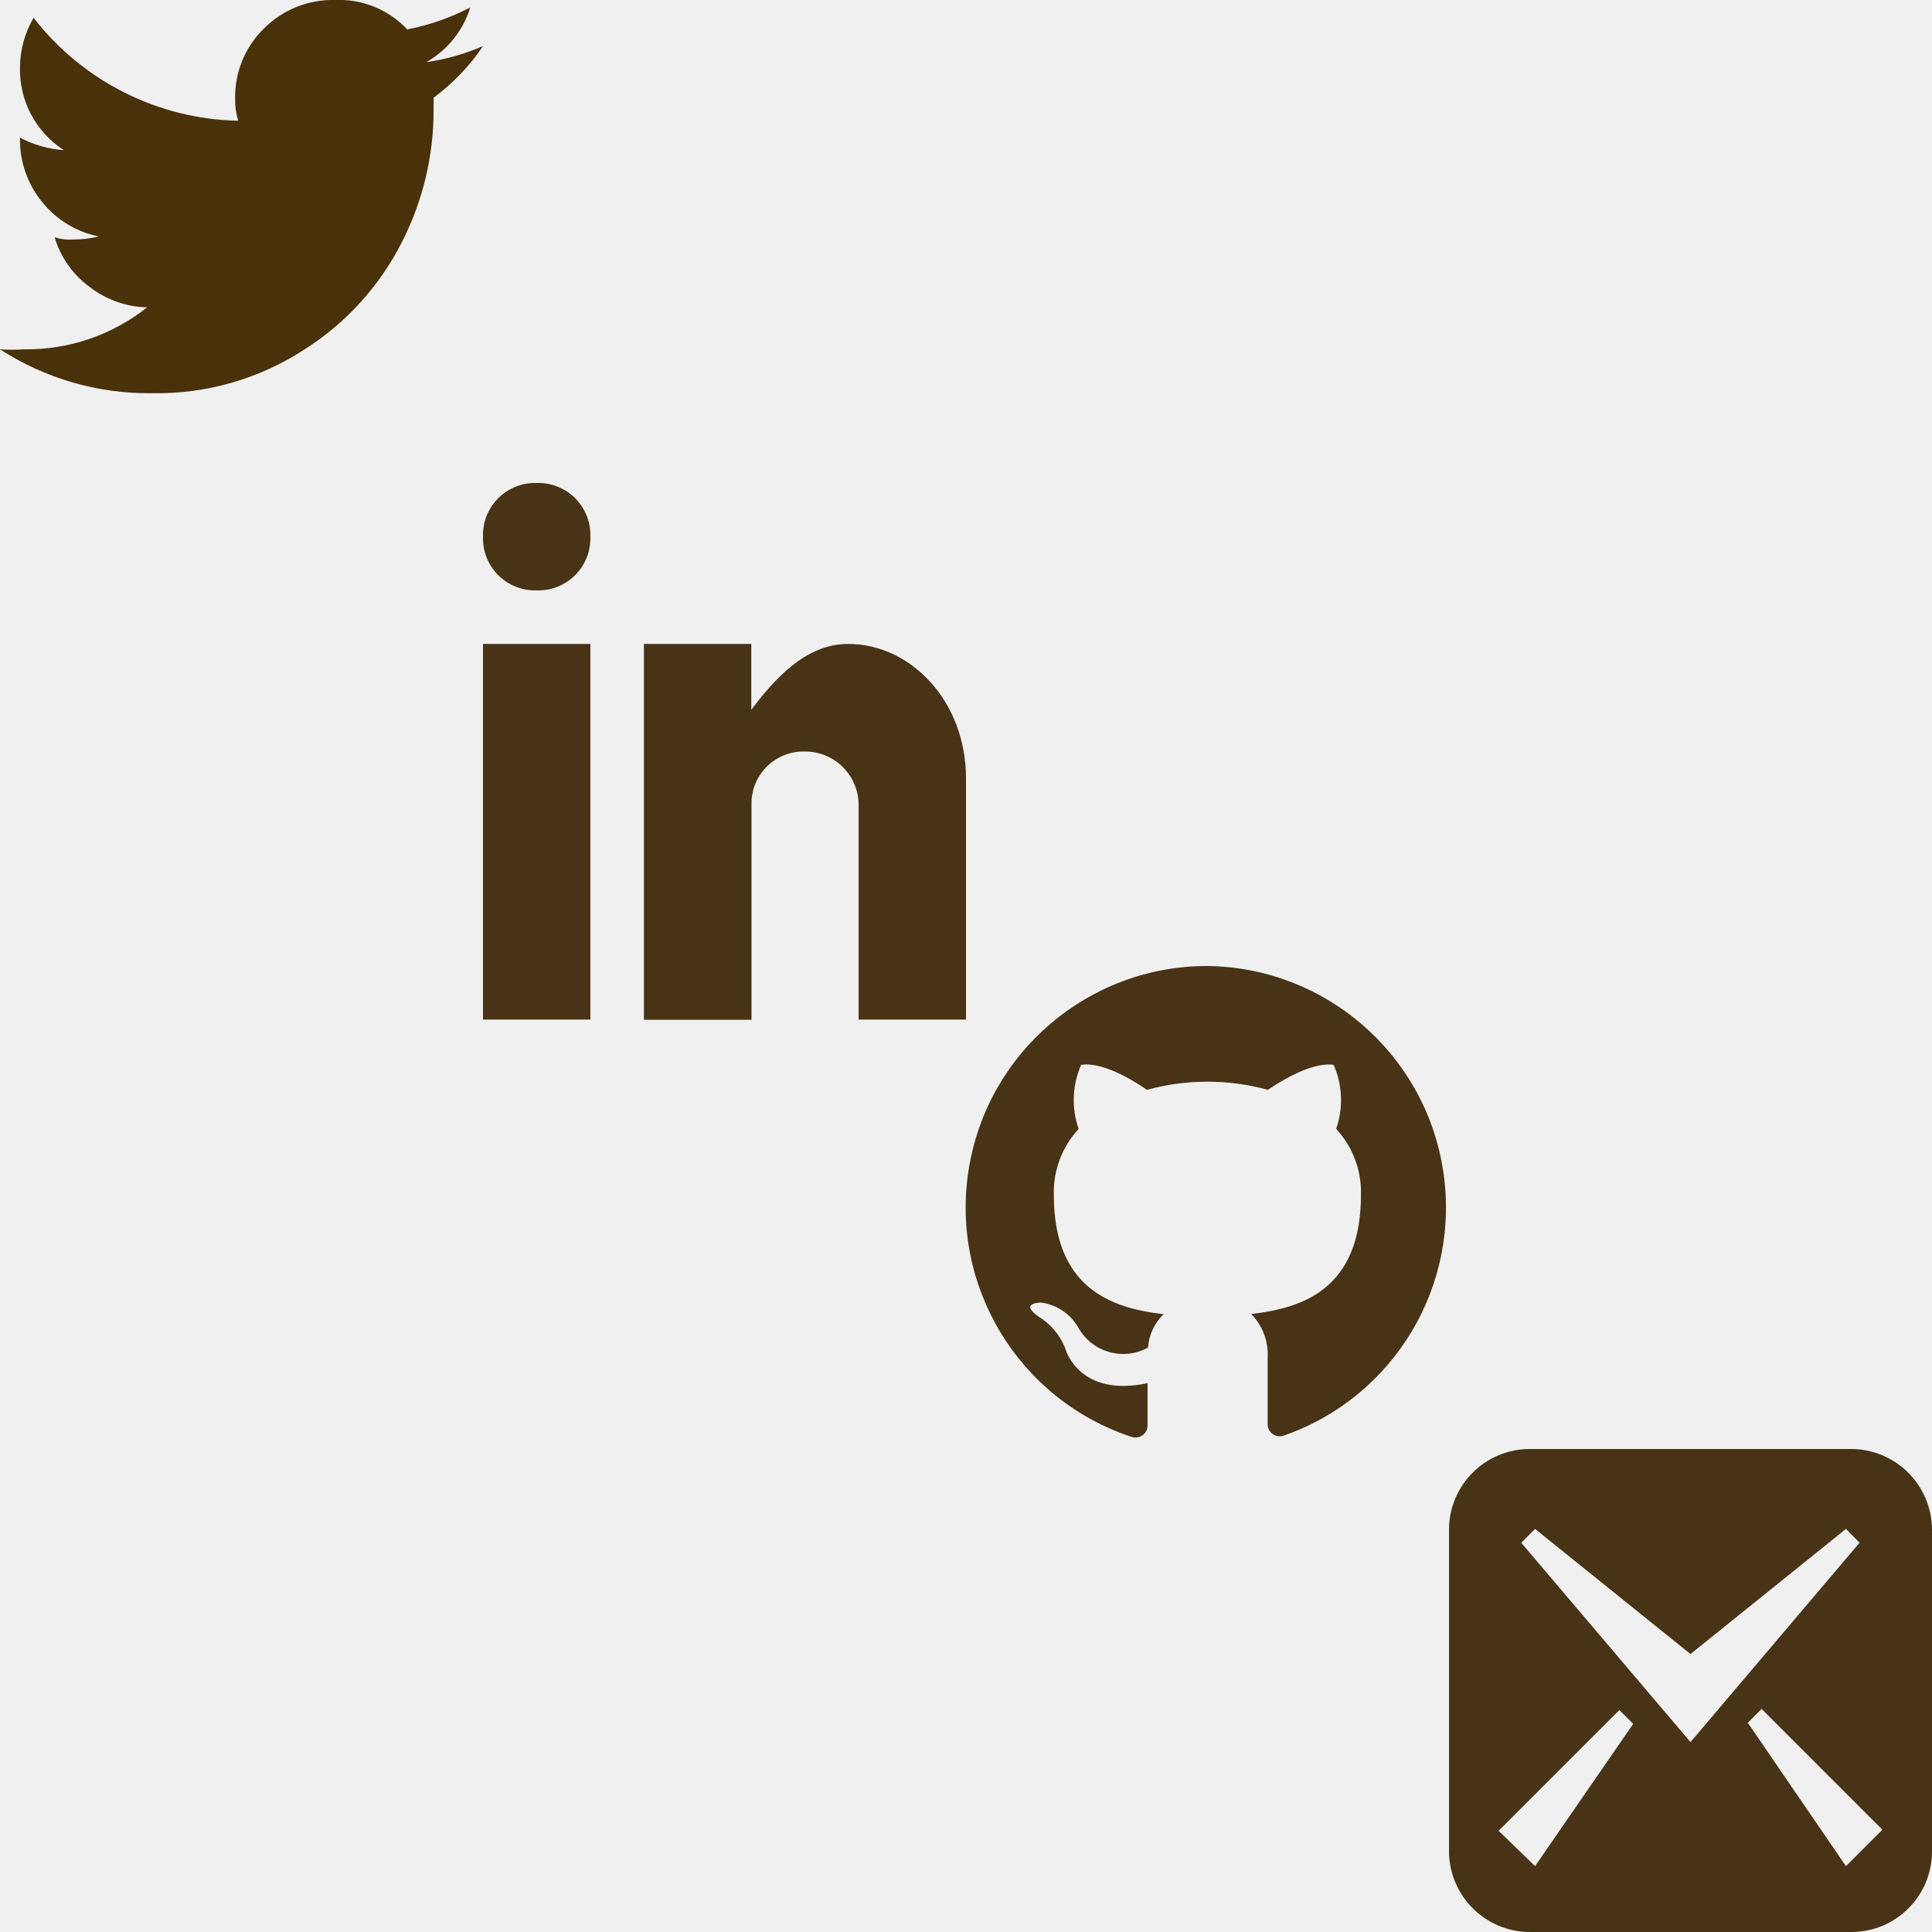
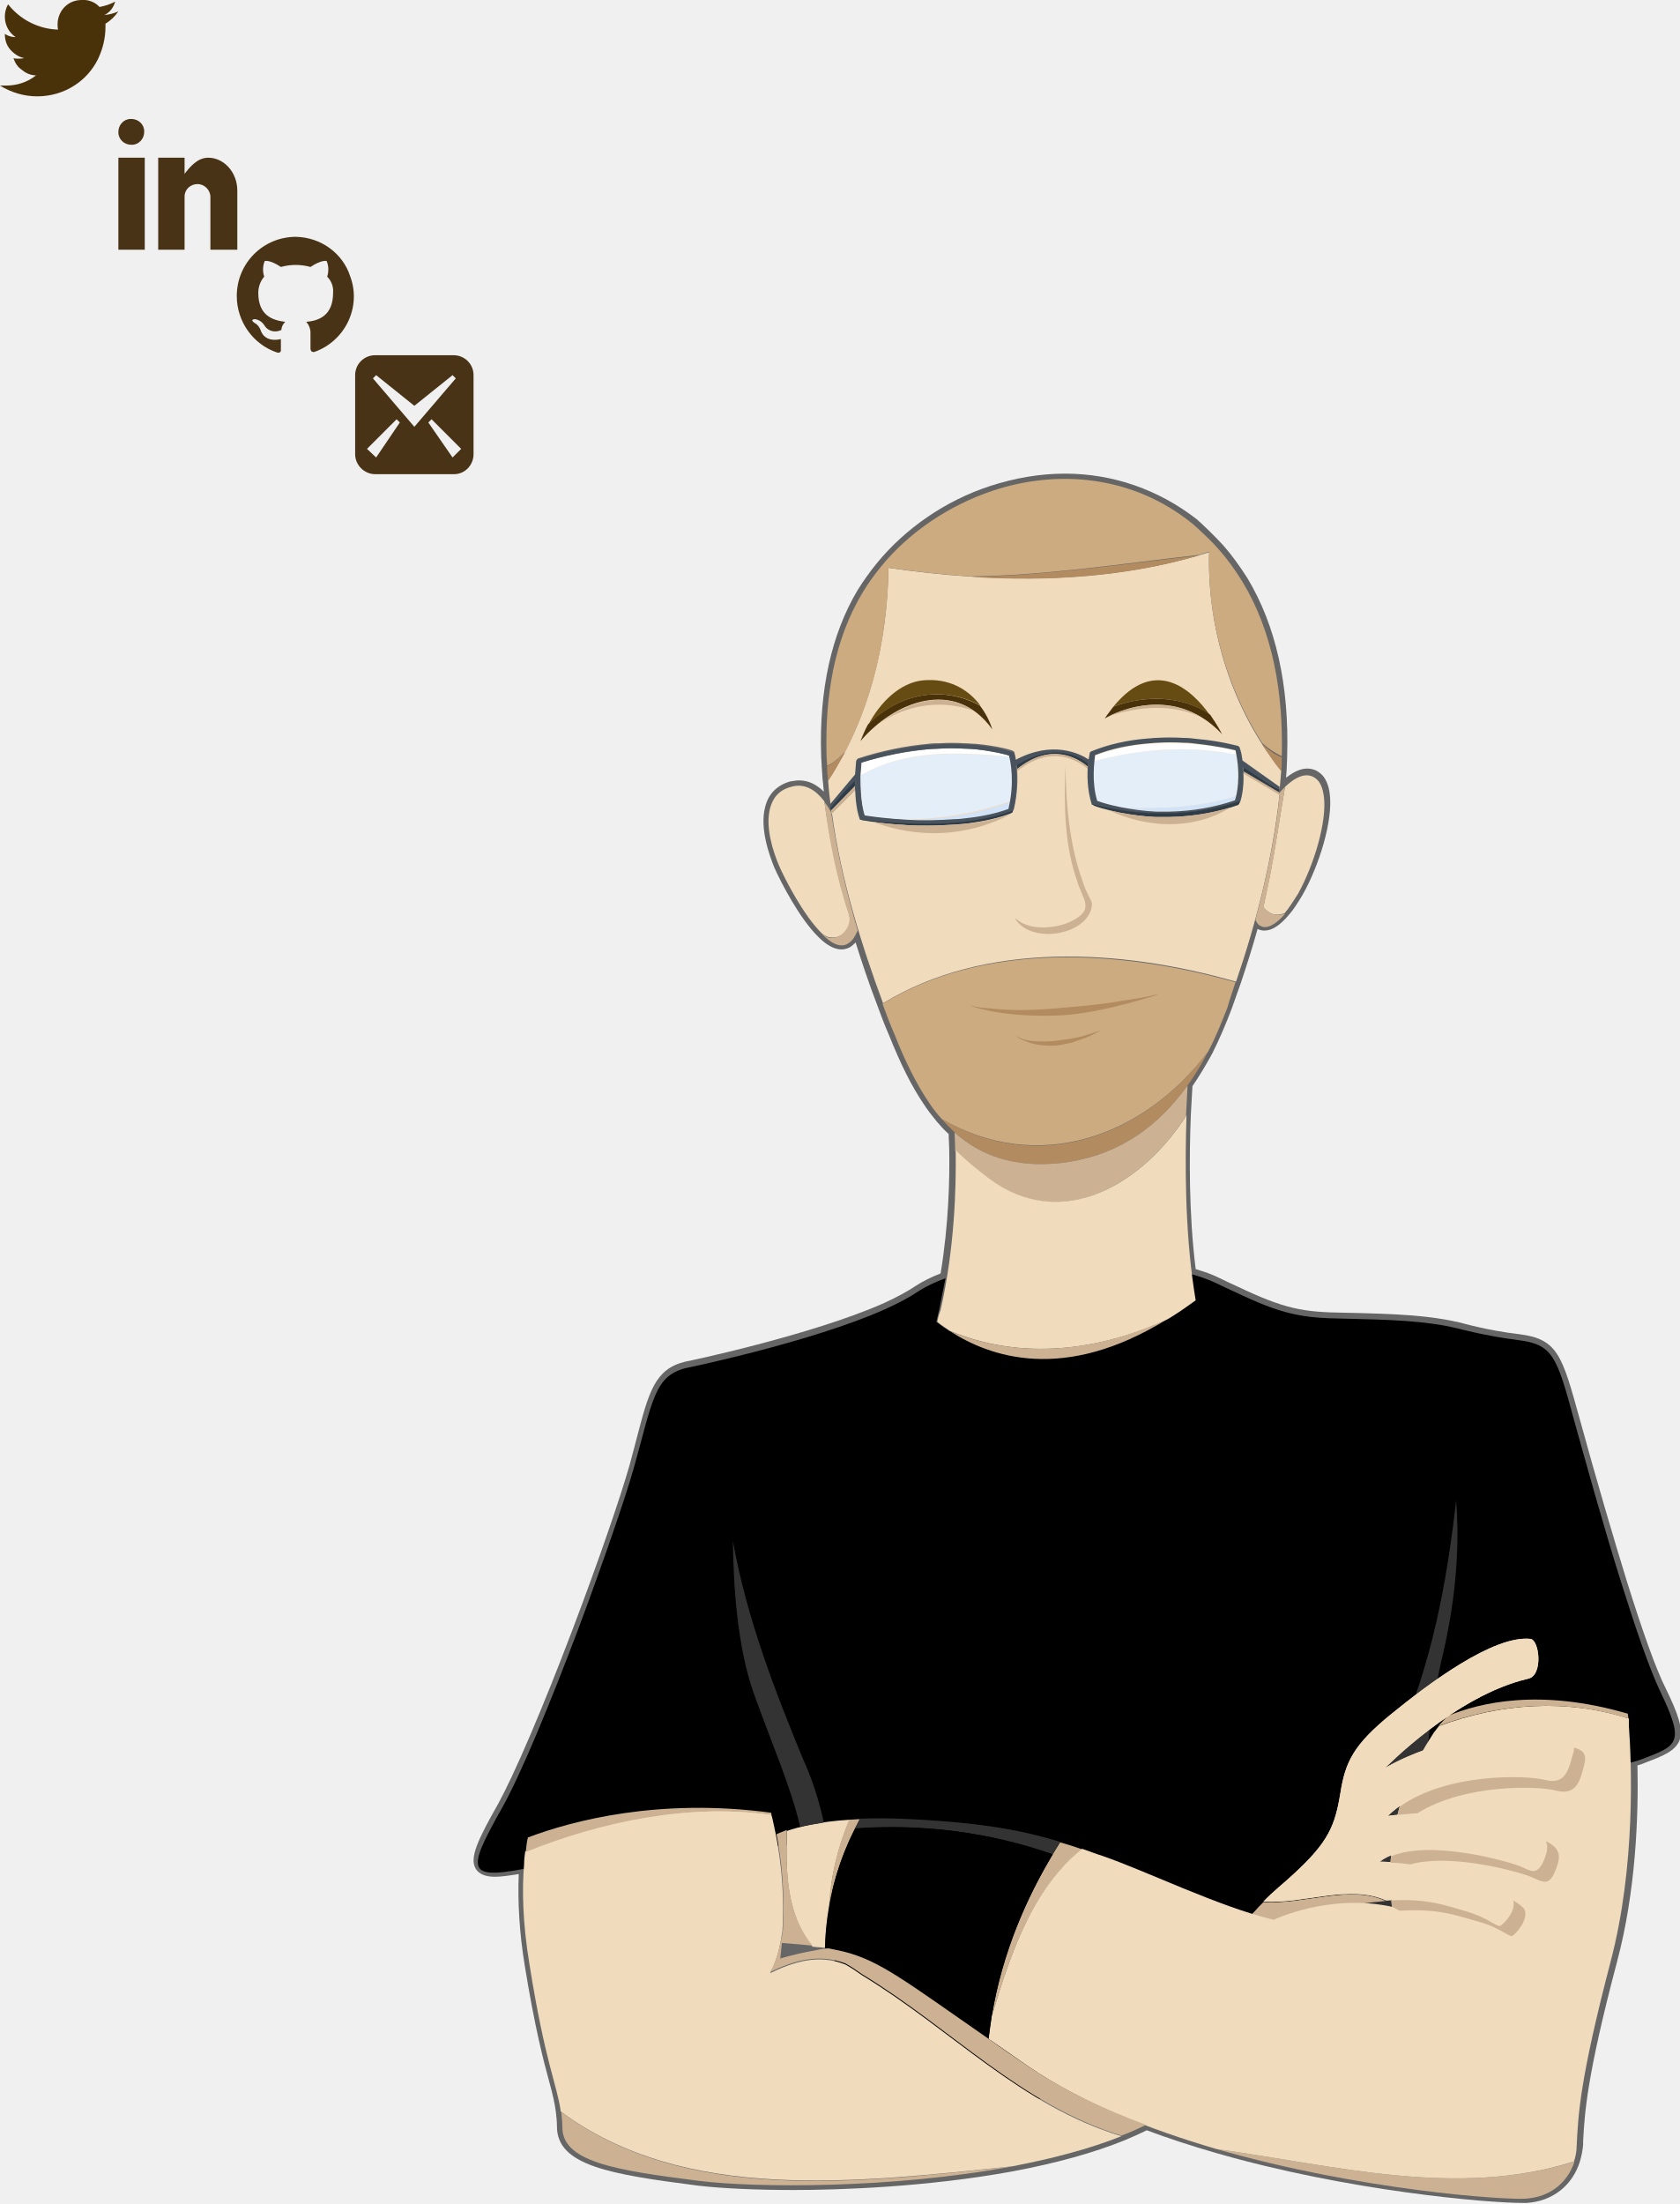
- <svg xmlns="http://www.w3.org/2000/svg" id="Layer_1" data-name="Layer 1" viewBox="0 0 88 88">
-   <defs>
-     <style>
-       .cls-1 {
-         fill: #49310a;
-       }
- 
-       .cls-2 {
-         fill: #483316;
-       }
-     </style>
-   </defs>
-   <path class="cls-1" d="M19.42,2.83a4.33,4.33,0,0,0,2-2.49,10.62,10.62,0,0,1-2.87,1A4.26,4.26,0,0,0,15.26,0,4.42,4.42,0,0,0,12,1.32,4.35,4.35,0,0,0,10.71,4.5a3.16,3.16,0,0,0,.14,1A12.1,12.1,0,0,1,1.53.81,4.52,4.52,0,0,0,.91,3.07a4.36,4.36,0,0,0,2,3.77,5,5,0,0,1-2-.57,4.48,4.48,0,0,0,1,2.92A4.43,4.43,0,0,0,4.5,10.77a4.84,4.84,0,0,1-1.2.14,2.24,2.24,0,0,1-.81-0.1,4.32,4.32,0,0,0,1.58,2.25A4.46,4.46,0,0,0,6.7,14a8.8,8.8,0,0,1-5.6,1.91,7.67,7.67,0,0,1-1.1,0,12.46,12.46,0,0,0,6.94,2,12.31,12.31,0,0,0,6.94-2A12.44,12.44,0,0,0,18.32,11a13.17,13.17,0,0,0,1.43-6V4.45A9.51,9.51,0,0,0,22,2.1,10,10,0,0,1,19.42,2.83Z" transform="translate(0 0)" />
-   <path class="cls-2" d="M26.89,46.44H22V29.33h4.89V46.44ZM24.44,26.89A2.37,2.37,0,0,1,22,24.59q0-.08,0-0.15A2.37,2.37,0,0,1,24.3,22h0.14a2.37,2.37,0,0,1,2.45,2.29q0,0.08,0,.15a2.37,2.37,0,0,1-2.29,2.45H24.44ZM44,46.44H39.11V36.67a2.44,2.44,0,0,0-2.44-2.44h0a2.37,2.37,0,0,0-2.44,2.3s0,0.09,0,.14v9.78h-4.9V29.33h4.89v3c1-1.32,2.44-3,4.4-3C41.54,29.33,44,32,44,35.44v11Z" transform="translate(0 0)" />
-   <path class="cls-2" d="M55,44a11,11,0,0,0-3.48,21.44,0.55,0.55,0,0,0,.75-0.53V63c-3.06.66-3.71-1.47-3.71-1.47A2.91,2.91,0,0,0,47.35,60c-1-.68.08-0.67,0.08-0.67a2.31,2.31,0,0,1,1.68,1.13,2.34,2.34,0,0,0,3.18.92h0A2.35,2.35,0,0,1,53,59.86c-2.44-.28-5-1.22-5-5.44a4.25,4.25,0,0,1,1.13-3,4,4,0,0,1,.11-2.91s0.92-.3,3,1.13a10.43,10.43,0,0,1,5.51,0c2.1-1.42,3-1.13,3-1.13a4,4,0,0,1,.11,2.91,4.24,4.24,0,0,1,1.13,3c0,4.23-2.57,5.16-5,5.43a2.63,2.63,0,0,1,.75,2v3a0.55,0.55,0,0,0,.76.53A11,11,0,0,0,55,44Z" transform="translate(0 0)" />
-   <path class="cls-2" d="M84.33,66H69.67A3.68,3.68,0,0,0,66,69.67V84.33A3.69,3.69,0,0,0,69.71,88H84.38A3.67,3.67,0,0,0,88,84.33V69.67A3.69,3.69,0,0,0,84.29,66h0ZM69.92,85l-1.66-1.61,5.5-5.5,0.63,0.63ZM69.29,70.27l0.63-.63L77,75.34l7.08-5.7,0.62,0.63L77,79.35ZM84.08,85l-4.47-6.53,0.63-.63,5.5,5.5Z" transform="translate(0 0)" />
+ <svg xmlns="http://www.w3.org/2000/svg" version="1.1" id="Layer_1" x="0px" y="0px" viewBox="0 0 312.2 409.5" style="enable-background:new 0 0 312.2 409.5;" xml:space="preserve">
+   <style type="text/css">
+ 	.st0{fill:#49310A;}
+ 	.st1{fill:#483316;}
+ 	.st2{fill:#666666;}
+ 	.st3{fill:#CCB293;}
+ 	.st4{fill:#F0DBBD;}
+ 	.st5{fill:#333333;}
+ 	.st6{fill:#B28B60;}
+ 	.st7{fill:#CCAB81;}
+ 	.st8{fill:#664C12;}
+ 	.st9{fill:#D2E3F7;}
+ 	.st10{fill:#E4EEF9;}
+ 	.st11{fill:#FFFFFF;}
+ 	.st12{fill:#2F3C47;}
+ 	.st13{fill:#49535E;}
+ </style>
+   <path class="st0" d="M19.4,2.8c1-0.5,1.7-1.4,2-2.5c-0.9,0.5-1.9,0.8-2.9,1c-0.8-0.9-2.1-1.4-3.3-1.3C14,0,12.9,0.4,12,1.3  c-0.8,0.8-1.3,2-1.3,3.2c0,0.3,0,0.7,0.1,1C7.2,5.4,3.8,3.7,1.5,0.8C1.1,1.5,0.9,2.3,0.9,3.1c0,1.5,0.7,2.9,2,3.8  c-0.7,0-1.4-0.2-2-0.6c0,1.1,0.3,2.1,1,2.9c0.7,0.8,1.6,1.4,2.6,1.6c-0.4,0.1-0.8,0.1-1.2,0.1c-0.3,0-0.5,0-0.8-0.1  c0.3,0.9,0.8,1.7,1.6,2.2C4.8,13.6,5.7,14,6.7,14c-1.6,1.3-3.6,1.9-5.6,1.9c-0.4,0-0.7,0-1.1,0c2.1,1.3,4.5,2,6.9,2  c2.5,0,4.9-0.7,6.9-2c1.9-1.2,3.4-2.9,4.4-4.9c0.9-1.9,1.4-3.9,1.4-6V4.4C20.6,3.8,21.4,3,22,2.1C21.2,2.5,20.3,2.7,19.4,2.8z" />
+   <path class="st1" d="M26.9,46.4H22V29.3h4.9V46.4z M24.4,26.9c-1.3,0-2.4-1-2.4-2.3c0,0,0,0,0,0c0-0.1,0-0.1,0-0.1  c0-1.3,1-2.4,2.3-2.4c0,0,0,0,0,0h0.1c1.3,0,2.4,1,2.4,2.3c0,0,0,0,0,0c0,0.1,0,0.1,0,0.1c0,1.3-1,2.4-2.3,2.4c0,0,0,0,0,0  C24.6,26.9,24.4,26.9,24.4,26.9z M44,46.4h-4.9v-9.8c0-1.3-1.1-2.4-2.4-2.4l0,0c-1.3,0-2.4,1-2.4,2.3c0,0,0,0,0,0c0,0,0,0.1,0,0.1  v9.8h-4.9V29.3h4.9v3c1-1.3,2.4-3,4.4-3c2.9,0,5.4,2.7,5.4,6.1V46.4z" />
+   <path class="st1" d="M55,44c-6.1,0-11,4.9-11,11c0,4.7,3,9,7.5,10.5c0.3,0.1,0.6,0,0.7-0.3c0-0.1,0-0.1,0-0.2V63  c-3.1,0.7-3.7-1.5-3.7-1.5c-0.2-0.6-0.6-1.2-1.2-1.5c-1-0.7,0.1-0.7,0.1-0.7c0.7,0.1,1.3,0.5,1.7,1.1c0.6,1.1,2,1.5,3.2,0.9  c0,0,0,0,0,0l0,0c0-0.6,0.3-1.1,0.7-1.5c-2.4-0.3-5-1.2-5-5.4c0-1.1,0.4-2.2,1.1-3c-0.3-0.9-0.3-2,0.1-2.9c0,0,0.9-0.3,3,1.1  c1.8-0.5,3.7-0.5,5.5,0c2.1-1.4,3-1.1,3-1.1c0.4,0.9,0.4,2,0.1,2.9c0.8,0.8,1.2,1.9,1.1,3c0,4.2-2.6,5.2-5,5.4  c0.5,0.5,0.8,1.3,0.8,2v3c0,0.3,0.2,0.6,0.5,0.6c0.1,0,0.2,0,0.2,0c5.7-2,8.8-8.3,6.7-14C63.7,47,59.6,44.1,55,44z" />
+   <path class="st1" d="M84.3,66H69.7c-2,0-3.7,1.6-3.7,3.7v14.7c0,2,1.7,3.7,3.7,3.7c0,0,0,0,0,0h14.7c2,0,3.6-1.7,3.6-3.7V69.7  C88,67.6,86.3,66,84.3,66C84.3,66,84.3,66,84.3,66L84.3,66L84.3,66z M69.9,85l-1.7-1.6l5.5-5.5l0.6,0.6L69.9,85z M69.3,70.3l0.6-0.6  l7.1,5.7l7.1-5.7l0.6,0.6L77,79.3L69.3,70.3z M84.1,85l-4.5-6.5l0.6-0.6l5.5,5.5L84.1,85z" />
+   <g>
+     <path class="st2" d="M197.9,88c-4.6,0-9.3,0.8-13.9,2.3c-8.3,2.7-15.8,7.9-21.1,14.4c-1.3,1.6-2.5,3.3-3.5,4.9   c-4.9,8.2-7.2,18.6-6.8,30.8c0,0.7,0.1,1.3,0.1,2c0.1,1,0.1,1.9,0.2,2.7c0.1,0.6,0.1,1.3,0.2,2c-1.4-1.4-2.9-2.1-4.6-2.1   c-0.5,0-1.1,0.1-1.7,0.2c-2.4,0.7-4,2.3-4.6,4.7c-1.1,4.1,0.9,9.3,1.7,11.3c1.2,2.7,4.7,9.5,8.2,12.9c1.6,1.6,3,2.3,4.3,2.3   c0.6,0,1.2-0.2,1.7-0.5c0.3-0.2,0.6-0.5,0.9-0.8c1.2,3.8,2.5,7.7,4,11.6c0.7,1.9,1.4,3.8,2.2,5.6c2.2,5.5,4.2,9.5,6.5,12.9   c0.7,1.1,1.6,2.2,2.4,3.2c0.7,0.8,1.4,1.6,2.2,2.3c0,1,0.1,2,0.1,2.9c0.1,5.5-0.1,13.9-1.6,23c-1.8,0.7-3.4,1.5-4.6,2.3   c-1.5,1-3.5,2.1-5.9,3.2c-13.5,6-36.8,10.9-37,10.9c-5.6,1.4-6.7,5.5-9,14.3c-0.4,1.5-0.8,3.1-1.3,4.9c-1.7,6-5.8,17.9-10.5,30.3   c-5.8,15.3-10.9,27.1-13.9,32.6c-3.8,6.7-5.4,10.1-4.2,12.1c0.8,1.3,2.4,1.5,3.6,1.5c1.1,0,2.5-0.2,4.4-0.5   c-0.2,5.1,0.1,10.8,1.1,16.9c1.9,11.7,3.5,17.8,4.6,21.8c0.6,2.2,1,3.9,1.2,5.5c0.1,0.9,0.2,1.7,0.2,2.7c0,7.3,10,8.9,26.3,11   c4.3,0.5,10.7,0.8,17.6,0.8c8.3,0,24.7-0.5,41-3.5c7.9-1.5,14.8-3.4,20.5-5.7c1.4-0.6,2.8-1.2,4.2-1.9c4,1.5,8.3,2.9,12.8,4.2   c24.6,7.1,50.4,9.3,57,9.3c0.4,0,0.6,0,0.8,0c4.8-0.3,8.5-3.2,9.9-7.7c0.3-1,0.5-2,0.6-3.1l0-0.7c0.3-5.4,0.7-12.1,6.3-33.3   c3.5-13.1,4-27,3.8-36.5c0.5-0.1,0.9-0.3,1.2-0.4l0.5-0.2c3.2-1.2,5.3-2.1,6.1-4c0.8-2.1-0.3-5.1-2.6-9.8   c-1.8-3.6-4.2-10.3-7.2-19.9c-2.5-8.1-5.5-18.3-8.8-30.3c-3.2-11.5-4-14.6-11.1-15.5c-6.1-0.7-11.1-2.2-11.2-2.2l0,0l0,0   c-5.6-1.3-11.6-1.6-21.4-1.8c-7.7-0.1-11.1-0.7-19.9-4.9c-1.1-0.5-2.2-1-3.4-1.6c-1.2-0.6-2.6-1.1-4.3-1.6   c-1.3-10.4-1.2-21.3-0.9-28.7c0.1-1.8,0.2-3.5,0.3-5.3c1.3-1.9,2.5-3.9,3.7-6.1c1.3-2.6,2.5-5.4,3.6-8.3c0.6-1.6,1.1-3.2,1.7-4.8   c1.1-3.3,2.2-6.7,3.1-10c0.4,0.2,0.8,0.3,1.3,0.3c1.4,0,2.9-1,4.5-2.9c0.9-1,1.7-2.3,2.6-3.8c3-5.3,5.7-13.8,5-18.8   c-0.2-1.6-0.8-2.9-1.6-3.6c-0.8-0.7-1.6-1-2.6-1c-1.2,0-2.5,0.6-3.9,1.7c0-0.5,0.1-1,0.1-1.4c0-0.8,0.1-1.7,0.1-2.6   c0.4-13.2-2.1-24.3-7.4-33.1c-1.4-2.2-2.9-4.3-4.5-6.1c-1.3-1.4-2.7-2.8-4.1-4.1l-0.1-0.1c-0.3-0.2-0.5-0.5-0.8-0.7   C215.3,91,206.9,88,197.9,88L197.9,88z" />
+     <path d="M308.5,314.2c-2-4.2-4.6-11.8-7.2-20.1c-3.5-11.1-6.9-23.5-8.8-30.3c-3.2-11.9-4-14-10.3-14.8s-11.4-2.2-11.4-2.2   c-5.8-1.4-12.3-1.6-21.1-1.8c-7.9-0.1-11.5-0.8-20.3-5c-1.1-0.5-2.2-1-3.4-1.6c-1.3-0.6-2.9-1.2-4.7-1.7c0.1,1,0.3,2,0.4,3   c0.1,0.6,0.2,1.2,0.3,1.9c-1.8,1.3-3.5,2.5-5.2,3.5c-12.8,5.9-27,7.7-40.4,2.2c-0.9-0.6-1.7-1.2-2.4-1.7c0.2-0.7,0.3-1.4,0.5-2.1   c0.4-2,0.8-4,1.2-6c-1.9,0.7-3.6,1.5-5,2.4c-1.6,1.1-3.7,2.2-6.1,3.3c-13.8,6.2-37.2,11-37.2,11c-5.8,1.5-6.1,6-9.6,18.5   c-1.7,6-5.9,18.1-10.5,30.4c-5,13.2-10.5,26.6-14,32.8c-6.8,12.1-6.8,13.6,6.2,10.9c0,0,45.5-4.9,53.8-3.8c0.1,0,0.3,0,0.4,0   c1.3,8.2,1.4,16.6,1.4,24.7c-1.8,0.3-3.5,0.6-5.2,0.5c-0.3,11.5-0.9,22.9-0.9,22.9l115.9-2.9c0,0-0.6-7.9-0.7-23.1   c-7.7,0.1-16.9-4.4-16-8.1c3-10,3-19,6-29c0.6-1.1,2.4-3.2,4.5-3.9l3.4,1.2c11.5,5,36.1,4.2,42.9,1.6S313.2,324,308.5,314.2z" />
+     <path class="st3" d="M216.9,245.1c-12.8,5.9-27,7.7-40.4,2.2C183.9,252.1,197.7,257,216.9,245.1z" />
+     <g>
+       <path class="st4" d="M168.5,152.4c3.1,0.2,6.1,0.1,9-0.1c0.8-0.1,1.5-0.1,2.3-0.2c2.8-0.4,5.4-0.9,7.7-1.7    c1.2-4.9,0.4-8.9,0.2-9.9c-0.7-0.2-3-0.8-6.4-1.2c-0.6-0.1-1.3-0.1-2-0.1c-1.5-0.1-3.1-0.1-4.6,0c-0.6,0-1.3,0.1-2,0.1    c-4.1,0.4-8.3,1.2-12.5,2.5c-0.1,1.3-0.6,6.3,0.6,9.8c0.7,0.1,2.5,0.4,5.1,0.6C166.6,152.2,167.5,152.3,168.5,152.4z" />
+       <path class="st4" d="M237.8,146.7c0.1-1.2,0.2-2.3,0.3-3.5c-9.1-11.3-13.8-26.2-13.4-40.6c-19,6-39.7,5.8-59.6,2.9    c-0.2,14.1-3.6,27.8-11.2,39.5c0.1,1.8,0.3,3.5,0.6,5.3l4.5-4.7c0-2.3,0.2-4.2,0.2-4.3c0-0.2,0.2-0.4,0.3-0.4    c4.3-1.4,8.7-2.3,13-2.7c0.7-0.1,1.4-0.1,2-0.1c1.6-0.1,3.2-0.1,4.7,0c0.7,0,1.4,0.1,2.1,0.1c4.3,0.4,6.8,1.2,6.9,1.3    c0.2,0.1,0.3,0.2,0.3,0.3c0.1,0.2,1.3,4.7-0.1,10.6c-9.3,3.3-19.3,2.6-28.5,1.7c-0.6-1.6-0.8-3.6-0.9-5.4l-4.4,4.4    c1.7,12.4,5.6,24.8,9.5,35.3c18.8-11.5,44-10.2,65.6-4c3.6-10.5,6.8-22.7,8.1-34.9l-6.8-4l0-1.1L237.8,146.7z" />
+     </g>
+     <path class="st4" d="M157.8,169.9c-2.2-6.8-3.6-13.9-4.6-21c-1.5-2-3.6-3.5-6.2-2.7c-2.3,0.6-3.4,2.1-3.9,4   c-0.9,3.4,0.5,7.9,1.7,10.7c1,2.3,4.5,9.2,8,12.6c0.3,0.2,0.5,0.3,0.8,0.5C156.3,174.9,158.5,172.5,157.8,169.9z" />
+     <path class="st4" d="M246,147.8c-0.2-1.3-0.6-2.4-1.3-3c-1.9-1.7-4.2-0.2-5.9,1.4c-0.9,5.2-1.7,10.7-2.7,16c0-0.1,0.1-0.1,0.1-0.2   c0,0.1-0.1,0.1-0.1,0.2c-0.4,1.9-0.8,3.9-1.2,5.8c-0.2,0.6,0,0.8,0.3,1c1.1,1.1,2.2,1.1,3.5,0.7c0.8-0.9,1.6-2.2,2.5-3.6   C244.1,160.9,246.7,152.6,246,147.8z" />
+     <path class="st5" d="M270.6,278.8c-1.8,15.8-4.6,30.5-11,45c-2.4,0.3-4.7,2.8-5.4,4.1c-3,10-3,19-6,29c-0.9,3.7,8.3,8.2,16,8.1   c0-0.9,0-1.8,0-2.7c-0.1-17-0.4-36.6,4-55.2C271.3,293.8,271,283.6,270.6,278.8z" />
+     <path class="st6" d="M175,207.9c5,5.8,11.8,9.3,22,8.2c10-1.1,17.3-6.1,22.7-13.1c1.8-2.3,3.4-4.9,4.8-7.6   C212.4,211.5,192.7,218.3,175,207.9z" />
+     <path class="st3" d="M219.7,203c-5.4,7-12.7,12-22.7,13.1c-8.6,0.9-14.8-1.4-19.6-5.7c0,1,0.1,2.1,0.1,3.4c2,2.1,4.2,3.8,6.1,5.2   c13.7,10.3,29,0.7,36.8-11.7c0.1-2.1,0.2-4,0.3-5.6C220.4,202.1,220,202.6,219.7,203z" />
+     <path class="st4" d="M160.2,137c0.5-0.3,0.9-0.7,1.2-1.1C161,136.2,160.6,136.6,160.2,137z" />
+     <path class="st7" d="M229.6,182.5c-21.6-6.1-46.8-7.5-65.6,4c0.7,1.9,1.4,3.8,2.2,5.6c1.8,4.6,3.9,9,6.4,12.7   c0.7,1.1,1.5,2.1,2.4,3.1c17.8,10.3,37.4,3.5,49.5-12.5c1.4-2.6,2.5-5.4,3.6-8.2C228.5,185.7,229.1,184.1,229.6,182.5z" />
+     <path class="st6" d="M222.8,103.2c-14.1,1.6-28.2,3.7-42.3,4C194.8,108.1,209.2,107.2,222.8,103.2z" />
+     <path class="st6" d="M236.5,141.2c0.5,0.7,1,1.4,1.6,2.1c0.1-0.9,0.1-1.7,0.1-2.6c-1.3-0.5-2.5-1.4-3.7-2.5   C235.1,139.2,235.8,140.2,236.5,141.2z" />
+     <path class="st6" d="M153.7,142.4c0,0.9,0.1,1.8,0.2,2.7c1.2-1.8,2.2-3.6,3.2-5.4C156.1,140.7,155,141.7,153.7,142.4z" />
+     <path class="st7" d="M230.9,108.1c-1.3-2.1-2.7-4.1-4.4-6c-1.2-1.4-2.6-2.7-4-4c-0.3-0.3-0.6-0.5-0.9-0.8   c-11-8.9-24.9-10.2-37.2-6.1c-8,2.7-15.4,7.6-20.7,14.1c-1.2,1.5-2.4,3.1-3.4,4.8c-5.3,8.8-7,19.3-6.7,30.2c0,0.7,0.1,1.3,0.1,2   c1.4-0.7,2.5-1.7,3.4-2.7c4-7.7,6.4-16.1,7.4-24.9c0.4-3,0.6-6.1,0.6-9.2c5.1,0.7,10.3,1.3,15.4,1.6c14.1-0.2,28.2-2.4,42.3-4   c0.6-0.2,1.3-0.4,1.9-0.6c-0.4,12.3,3.1,25,9.8,35.5c1.2,1.1,2.4,1.9,3.7,2.5C238.5,128.9,236.6,117.5,230.9,108.1z" />
+     <path class="st8" d="M224.8,132.8c-3.3-4.6-10.1-11-17.9-1.5C212.8,129.1,219.8,129.2,224.8,132.8z" />
+     <path class="st0" d="M206.9,131.3c-0.5,0.7-1.1,1.4-1.6,2.2c0,0,12.1-7.4,21.8,2.9c0,0-0.8-1.6-2.2-3.6   C219.8,129.2,212.8,129.1,206.9,131.3z" />
+     <path class="st3" d="M206.2,133c5.8-1.8,11.6-2.2,16.9,0.2C216.1,129,208.8,131.7,206.2,133z" />
+     <path class="st0" d="M161.3,134.6c-0.6,1.1-1,2.1-1.4,3.1c6.2-7.3,17.5-11.9,24.5-2.2c-0.5-1.6-1.3-3.1-2.3-4.4   C175.4,127.4,167.3,128.6,161.3,134.6z" />
+     <path class="st3" d="M163.7,134.2c5.1-3.3,11.4-4.3,17.3-2.1C175.6,128.3,168.9,130.2,163.7,134.2z" />
+     <path class="st8" d="M171.6,126.4c-4.4,0.4-8.1,4.2-10.2,8.2c5.9-6,14.1-7.2,20.8-3.5C179.8,127.9,176.2,126,171.6,126.4z" />
+     <path class="st3" d="M104.3,392.4c0.1,0.9,0.2,1.8,0.2,2.8c0,6.4,9.5,8,25.4,10c10.4,1.3,35.9,1.5,58.3-2.7   C159.3,405.6,127.3,409.5,104.3,392.4z" />
+     <path class="st4" d="M160.2,367c-1-0.7-2-1.4-3.1-2c-5-2-9.6-0.5-14,1.6c1.4-2.5,1.9-5.2,2.3-7.8c0.5-8.3-0.6-15.4-1.7-20.2   c-0.1-0.5-0.2-1-0.4-1.5c-15.1-2.2-31.6,1.2-45.7,6.9c-0.1,0.7-0.2,1.5-0.2,2.3c-0.4,4.7-0.3,10.9,1,18.7   c2.9,18.3,5.2,22.6,5.8,27.3c23,17.1,55,13.2,83.9,10.2c7.3-1.4,14.3-3.2,20.3-5.6C189.6,391.2,177.1,377.3,160.2,367z" />
+     <path class="st3" d="M98.1,341.4c-0.2,0.8-0.3,1.7-0.4,2.7c14.1-5.7,30.6-9.1,45.7-6.9c0-0.1-0.1-0.3-0.1-0.4   C122.4,334,106.3,338.3,98.1,341.4z" />
+     <path class="st4" d="M174.2,245.6c0.7,0.6,1.5,1.1,2.4,1.7c13.3,5.5,27.6,3.7,40.4-2.2c1.7-1,3.4-2.2,5.2-3.5   c-0.1-0.6-0.2-1.2-0.3-1.9c-1.7-11.2-1.7-23.5-1.4-32.5c-7.8,12.4-23,22.1-36.8,11.7c-2-1.5-4.1-3.2-6.1-5.2   c0.1,7.1-0.2,18.2-2.8,29.7C174.5,244.2,174.3,244.9,174.2,245.6z" />
+     <path class="st6" d="M197.9,187.2c-2.7,0.3-7.1,0.6-10.9,0.4c-1.9-0.1-3.6-0.3-4.8-0.4c-1.2-0.2-2-0.4-2-0.4s0.7,0.3,1.9,0.6   c1.2,0.3,2.9,0.7,4.8,0.9c3.8,0.5,8.3,0.5,11.1,0.3c2.8-0.2,7.2-1,10.9-2c0.9-0.2,1.8-0.5,2.6-0.7c0.8-0.2,1.5-0.5,2.1-0.6   c1.2-0.4,1.9-0.6,1.9-0.6s-0.8,0.1-2,0.4c-0.6,0.1-1.3,0.3-2.1,0.4c-0.8,0.1-1.7,0.3-2.6,0.4C205,186.6,200.6,187,197.9,187.2z" />
+     <path class="st6" d="M196.8,193.3c-1.3,0.2-3.3,0.3-5.1,0.1c-0.9-0.1-1.6-0.3-2.2-0.6c-0.5-0.2-0.9-0.4-0.9-0.4s0.3,0.2,0.8,0.5   c0.5,0.3,1.3,0.6,2.1,0.9c1.8,0.5,4,0.6,5.3,0.4c0.7-0.1,1.5-0.3,2.4-0.5c0.9-0.3,1.8-0.6,2.6-0.9c0.8-0.3,1.6-0.7,2.1-1   c0.5-0.3,0.8-0.4,0.8-0.4s-0.3,0.1-0.9,0.3c-0.6,0.2-1.3,0.4-2.2,0.7c-0.8,0.3-1.8,0.4-2.7,0.6   C198.2,193.1,197.4,193.2,196.8,193.3z" />
+     <path class="st3" d="M226.1,399.3c26.7,7.7,53.8,9.5,57.5,9.2c4.4-0.3,7.7-2.9,9-6.9C270.7,408.5,248,402.3,226.1,399.3z" />
+     <path class="st4" d="M150.8,339c-2,0.4-3.5,0.8-4.6,1.2c-0.1,7.1-0.3,15.2,4.8,21.5c0.4,0,0.8,0.1,1.2,0.1c0.4,0,0.7,0.1,1.1,0.1   c0.1-2.5,0.3-4.9,0.8-7.3c0.2-5.7,1.6-11.3,3.8-16.5C154.9,338.3,152.6,338.6,150.8,339z" />
+     <path class="st5" d="M150.8,339c0.7-0.1,1.5-0.2,2.3-0.4c-0.9-4-2.1-7.9-3.8-11.6c-5.2-12.6-10.6-26.5-13.1-40.7   c0.1,7.8,0.7,19.4,3.9,28.4c3.6,10,6.8,17.1,8.6,24.7C149.3,339.3,150,339.1,150.8,339z" />
+     <path class="st3" d="M157.8,338.1c-2.2,5.2-3.5,10.8-3.8,16.5c1-5.9,2.9-11.4,5.8-16.6C159.1,338,158.4,338.1,157.8,338.1z" />
+     <path class="st4" d="M302.7,319.3c-11.6-3.7-23.7-2.9-35.3,1.4c-0.3,0.4-0.7,0.9-1,1.3c-0.2,0.3-0.3,0.5-0.5,0.8   c-10.2,15.7-7.1,31.5-7.1,31.5l8.4,28.2l25.8,16.2c0.3-5.7,0.5-12,6.3-34.2c4.7-17.8,3.9-37.1,3.4-43.9   C302.7,320.1,302.7,319.7,302.7,319.3z" />
+     <path class="st3" d="M269.1,318.8c-0.6,0.6-1.2,1.2-1.8,1.9c11.6-4.3,23.7-5.1,35.3-1.4c0-0.4-0.1-0.7-0.1-0.9   C286.1,313.6,274.9,316.4,269.1,318.8z" />
+     <path class="st3" d="M234.8,353.4c-0.3,0.3-0.6,0.6-0.9,0.9c-0.5,0.6-1.1,1.2-1.6,1.7c-3.7,4.3-6.4,8.2-6.4,8.2h26.3l0.8-10.5   c1.3-0.2,2.4-0.3,3.5-0.4c0.3,0,0.7-0.1,1-0.1C250.7,350.1,242.5,353.9,234.8,353.4z" />
+     <path class="st4" d="M285.1,322.1c-16.6-0.7-27.7,6.4-27.7,6.4s13.1-13.5,26.6-16.6c2.8-0.6,2.1-7.2,0.4-7.4   c-6.9-0.7-18.9,8.3-25.9,14s-8.5,8.9-9.4,14.6c-1,6.1-2.2,9.1-8.6,15c-1.8,1.7-3.9,3.3-5.7,5.2c7.7,0.5,15.9-3.3,22.8-0.2   c7.5-0.6,11,0.9,14.8,1.9c4.5,1.2,6,3.2,6.6,2.6c2.2-2,2.8-4.3,1.8-5.2c-7.1-6.5-24.4-6.5-24.4-6.5c6.7-5.2,24-0.1,26,0.8   s3.1,1.6,4.2-0.9c1.2-2.5,1-3.8-0.3-4.9c-8.8-6.4-28.4-3.5-28.4-3.5c8.2-8.1,25.1-7.7,29-6.7c3.9,1,4.5-2.1,5.2-4.8   S291.4,322.5,285.1,322.1z" />
+     <path class="st4" d="M285.1,322.1c-16.6-0.7-27.7,6.4-27.7,6.4s13.1-13.5,26.6-16.6c2.8-0.6,2.1-7.2,0.4-7.4   c-6.9-0.7-18.9,8.3-25.9,14s-8.5,8.9-9.4,14.6c-1,6.1-2.2,9.1-8.6,15c-1.8,1.7-3.9,3.3-5.7,5.2c7.7,0.5,15.9-3.3,22.8-0.2   c7.5-0.6,11,0.9,14.8,1.9c4.5,1.2,6,3.2,6.6,2.6c2.2-2,2.8-4.3,1.8-5.2c-7.1-6.5-24.4-6.5-24.4-6.5c6.7-5.2,24-0.1,26,0.8   s3.1,1.6,4.2-0.9c1.2-2.5,1-3.8-0.3-4.9c-8.8-6.4-28.4-3.5-28.4-3.5c8.2-8.1,25.1-7.7,29-6.7c3.9,1,4.5-2.1,5.2-4.8   S291.4,322.5,285.1,322.1z" />
+     <g>
+       <path class="st3" d="M281.2,353.1c0.4,1.1-0.3,3-2.2,4.6c-0.6,0.7-2.1-1.3-6.6-2.6c-3.6-1-7-2.4-13.9-2c0.1,0.8,0.2,1.2,0.2,1.2    l0.3,0.8c8.1-0.7,11.6,0.8,15.6,1.9c4.5,1.2,6,3.2,6.6,2.6c2.2-2,2.8-4.3,1.8-5.2C282.5,353.9,281.9,353.5,281.2,353.1z" />
+       <path class="st3" d="M292.5,324.7c0,0.4,0,0.8-0.2,1.2c-0.8,2.8-1.3,5.8-5.2,4.8c-3.6-0.9-18.3-1.3-27,5c-0.1,0.5-0.3,1-0.4,1.5    c0.9-0.1,2.2-0.2,3.7-0.3c8.8-5.5,22.4-5.1,25.8-4.2c3.9,1,4.5-2.1,5.2-4.8C294.9,326.1,294.4,325.2,292.5,324.7z" />
+       <path class="st3" d="M288.6,342.9c-0.4-0.3-0.8-0.6-1.3-0.8c0.4,0.9,0.3,2-0.5,3.8c-1.2,2.5-2.2,1.8-4.2,0.9    c-1.8-0.8-16.5-5.1-24.1-1.9c0,0.4-0.1,0.8-0.1,1.2c1,0,2.2,0.1,3.7,0.3c7.9-2.2,20.9,1.6,22.6,2.4c2,0.9,3.1,1.6,4.2-0.9    S290,344,288.6,342.9z" />
+     </g>
+     <path class="st3" d="M201.1,343.6c-1.4-0.5-2.7-0.9-4.1-1.3c-6.3,10-10.8,20.8-12.7,32.4C187.7,363.3,191.7,351.1,201.1,343.6z" />
+     <path class="st4" d="M281.9,367.3l-23.1-13c-11.8-2.6-22.1,2.4-22.1,2.4c-10.4-2.5-23.7-9.1-31.9-11.9c-1.3-0.4-2.5-0.9-3.7-1.3   c-9.4,7.5-13.4,19.8-16.8,31.1c-0.2,1.4-0.4,2.8-0.6,4.2c2.3,1.6,4.8,3.3,7.5,5.2c9.8,6.7,22.3,11.6,34.9,15.3   c21.9,3,44.6,9.2,66.4,2.3c0.3-0.9,0.5-1.9,0.5-2.9L281.9,367.3z" />
+     <path class="st5" d="M195.6,344.5c0.5-0.8,0.9-1.5,1.4-2.3c-6.6-2-13.9-3.5-27.6-4.2c-3.7-0.2-6.8-0.2-9.6-0.1   c-0.3,0.6-0.6,1.2-0.9,1.8C171.2,338.8,183.9,340.4,195.6,344.5z" />
+     <path d="M158.9,339.8c-3.5,6.9-5.4,14.2-5.6,22.2c1.3,0.2,2.4,0.4,3.5,0.7c6.6,1.7,11.2,5.3,26.9,16.2c1.3-12.1,5.4-23.4,11.6-33.8   c0.1-0.2,0.2-0.3,0.3-0.5C183.9,340.4,171.2,338.8,158.9,339.8z" />
+     <path class="st3" d="M191.2,384c-2.8-1.9-5.3-3.6-7.5-5.2c-15.7-10.9-20.2-14.5-26.9-16.2c-0.9-0.2-1.8-0.4-2.8-0.6   c-1.2,0.1-2.3,0.3-3.2,0.5c-3.7,0.7-5.8,1.4-5.8,1.4c0.1-1,0.2-1.9,0.3-2.9l0,0c2.2,0.2,4,0.3,5.7,0.5c-5.1-6.2-4.9-14.4-4.8-21.5   c-1.3,0.5-1.9,0.8-1.9,0.8l0,0c0.9,4.6,1.6,10.7,1.2,17.8c-0.1,0.7-0.2,1.3-0.4,2v0c-0.4,2-0.9,4-2,5.8c4.4-2.1,9-3.5,14-1.6   c1.1,0.6,2.1,1.3,3.1,2c16.9,10.3,29.4,24.2,48.2,30c1.6-0.6,3.1-1.3,4.6-2C205.1,391.9,197.6,388.3,191.2,384z" />
+     <path class="st9" d="M177.5,152.3c0.8-0.1,1.5-0.1,2.3-0.2c2.8-0.4,5.4-0.9,7.7-1.7c0.1-0.5,0.2-0.9,0.3-1.4   c-6.4,2.3-12.9,3.3-19.7,3.4c0.2,0,0.3,0,0.5,0C171.6,152.5,174.6,152.5,177.5,152.3z" />
+     <path class="st10" d="M160.7,151.5c0.7,0.1,2.5,0.4,5.1,0.6c0.7,0.1,1.4,0.1,2.2,0.2c6.8-0.1,13.3-1.2,19.7-3.4   c0.7-4,0.2-7.2-0.1-8.3c-9.6-0.8-19.4-1.4-27.7,3.5C159.9,146.2,160,149.2,160.7,151.5z" />
+     <path class="st11" d="M187.6,140.6c0-0.1,0-0.1,0-0.2c-0.7-0.2-3-0.8-6.4-1.2c-0.6-0.1-1.3-0.1-2-0.1c-1.5-0.1-3.1-0.1-4.6,0   c-0.6,0-1.3,0.1-2,0.1c-4.1,0.4-8.3,1.2-12.5,2.5c0,0.4-0.1,1.3-0.2,2.4C168.2,139.2,178.1,139.7,187.6,140.6z" />
+     <path class="st3" d="M154.5,151.2L154.5,151.2l4.4-4.4c0-0.4,0-0.8,0-1.1l-4.5,4.7c0,0.2,0.1,0.4,0.1,0.6c-0.4-0.7-0.8-1.4-1.3-2   c0.9,7.2,2.3,14.3,4.6,21.1c0.5,1.9-1.5,4.9-4.2,4c-0.2-0.2-0.5-0.4-0.8-0.5c1.7,1.7,3.4,2.6,4.8,1.7c0.5-0.3,1-0.8,1.4-1.6   c0.1-0.2,0.2-0.5,0.4-0.8C157.3,165.8,155.6,158.5,154.5,151.2z" />
+     <path class="st12" d="M158.9,144.9c-1.6,1.6-3.2,3.4-4.6,5.1l0.1,0.6l4.5-4.6C158.9,145.6,158.9,145.3,158.9,144.9z" />
+     <path class="st12" d="M159.9,152.1C159.9,152.1,159.9,152.1,159.9,152.1c0.1,0.2,0.2,0.3,0.4,0.3c0,0,2.2,0.4,5.4,0.7   c0.8,0.1,1.8,0.1,2.7,0.2c1.4,0.1,2.7,0.1,4,0.1c1.7,0,3.4-0.1,5.1-0.2c0.8-0.1,1.5-0.1,2.3-0.2c3-0.4,5.8-1,8.1-1.9   c0.2-0.1,0.3-0.2,0.3-0.3c0-0.1,0.1-0.3,0.1-0.4C179.2,153.8,169.1,153,159.9,152.1z" />
+     <path class="st3" d="M179.9,153c-0.8,0.1-1.5,0.2-2.3,0.2c-1.6,0.1-3.3,0.2-5.1,0.2c-1.3,0-2.7,0-4-0.1c-1-0.1-1.9-0.1-2.7-0.2   c-1.5-0.1-2.7-0.3-3.6-0.4c8.3,3.1,17.3,2.9,25.6-1.4C185.4,152.1,182.7,152.7,179.9,153z" />
+     <path class="st3" d="M235.2,169c-0.2-0.2-0.4-0.6-0.3-1c0,0,0,0,0,0c1.7-7.2,2.7-14.6,3.9-21.8c-0.4,0.4-0.8,0.8-1.1,1.2   c0-0.2,0-0.4,0.1-0.6l-1.2-0.7c-0.8-0.5-1.6-0.9-2.4-1.5l-3.1-1.9c0,0.4,0.1,0.8,0.1,1.1l6.4,3.8l0.2,0.1   c-0.8,7.9-2.5,15.7-4.5,23.2c0.2,0.4,0.4,0.8,0.7,1c0.1,0,0.1,0.1,0.2,0.1c1.1,0.7,2.8-0.1,4.6-2.2   C237.5,170.1,236.3,170.1,235.2,169z" />
+     <path class="st12" d="M231.1,142.5c0,0.3,0,0.5,0,0.8l6.6,3.9l0.1-0.5C235.5,145.6,233.3,143.9,231.1,142.5z" />
+     <path class="st9" d="M217.4,150.8c4.2-0.1,8.3-0.8,12.1-2.1c0.1-0.2,0.1-0.4,0.2-0.8c-6.8,2.2-13.7,2.3-20.9,2.2   c1.9,0.4,3.9,0.6,5.9,0.7C215.5,150.8,216.4,150.8,217.4,150.8z" />
+     <path class="st10" d="M203.8,148.8c0.4,0.1,1.2,0.4,2.3,0.7c0.6,0.2,1.4,0.3,2.2,0.5c0.2,0,0.3,0.1,0.5,0.1c7.2,0.1,14,0,20.9-2.2   c0.3-1.4,0.7-4.1,0-7.7c-9.1-1.8-18-1-26.4,1.2C203.1,143,203,146,203.8,148.8z" />
+     <path class="st11" d="M229.7,140.2c0-0.2-0.1-0.4-0.1-0.7c-0.8-0.2-3.5-0.9-7.1-1.2c-0.8-0.1-1.6-0.1-2.4-0.2   c-1.8-0.1-3.5-0.1-5.1,0c-0.5,0-0.9,0.1-1.4,0.1c-3.7,0.3-7,1-10.1,2.2c0,0.2-0.1,0.6-0.1,1C211.7,139.2,220.6,138.4,229.7,140.2z" />
+     <path class="st12" d="M202.3,141.7c-4.1-3.4-9.5-2.2-13.4,0.4c0,0.2,0.1,0.5,0.1,0.8c6.4-5.1,11.4-2,13.2-0.4   C202.2,142.2,202.3,141.9,202.3,141.7z" />
+     <g>
+       <path class="st3" d="M202.2,142.5c-1.9-1.6-6.9-4.7-13.2,0.4c0-0.1,0-0.2,0-0.2c0,0.2,0,0.4,0,0.6c6.4-5.1,11.3-2,13.2-0.4    c0-0.2,0-0.4,0-0.6C202.2,142.3,202.2,142.4,202.2,142.5z" />
+       <path class="st3" d="M188,144.1C188,144.1,188,144.1,188,144.1c0-0.2,0-0.4,0-0.6V144.1z" />
+     </g>
+     <path class="st13" d="M237.8,146.7l0-0.5l-6.9-4.9c0,0,0,0,0,0c-0.1-0.7-0.2-1.5-0.5-2.3c0-0.2-0.2-0.3-0.3-0.4   c-0.1,0-3.1-0.9-7.6-1.3c-0.8-0.1-1.6-0.2-2.5-0.2c-1.8-0.1-3.5-0.1-5.2,0c-0.5,0-0.9,0.1-1.4,0.1c-3.9,0.3-7.4,1.1-10.6,2.4   c-0.2,0.1-0.3,0.2-0.3,0.4c0,0.1-0.1,0.5-0.2,1.1c-1.7-1.1-6.7-3.6-13.6,0.1c-0.1-0.7-0.2-1.2-0.3-1.2c0-0.2-0.2-0.3-0.3-0.3   c-0.1,0-2.6-0.9-6.9-1.3c-0.6-0.1-1.3-0.1-2.1-0.1c-1.6-0.1-3.2-0.1-4.7,0c-0.6,0-1.3,0.1-2,0.1c-4.3,0.4-8.7,1.3-13,2.7   c-0.2,0.1-0.3,0.2-0.3,0.4c0,0.1-0.1,1-0.2,2.4l-4.7,5.6l0.1,0.7c1.4-1.7,2.9-3.5,4.6-5.1c0,0,0,0,0,0c0,2.2,0.1,5,0.9,7.2   c9.3,0.9,19.3,1.6,28.5-1.7c0.8-3.4,0.7-6.4,0.5-8.3c3.9-2.6,9.3-3.8,13.4-0.4c-0.2,1.8-0.2,4.8,0.7,7.6c0,0,0,0,0,0   c8.9,2.4,18.6,2.4,27.6-0.6c0.3-0.9,0.8-3.2,0.5-6.3v0C233.3,143.9,235.5,145.6,237.8,146.7z M187.4,150.3   c-2.2,0.8-4.8,1.4-7.7,1.7c-0.8,0.1-1.5,0.2-2.3,0.2c-2.8,0.2-5.9,0.3-9,0.1c-1-0.1-1.9-0.1-2.7-0.2c-2.5-0.2-4.4-0.5-5.1-0.6   c-1.1-3.5-0.7-8.5-0.6-9.8c4.1-1.3,8.3-2.2,12.5-2.5c0.7-0.1,1.3-0.1,2-0.1c1.5-0.1,3.1-0.1,4.6,0c0.7,0,1.4,0.1,2,0.1   c3.4,0.3,5.7,0.9,6.4,1.2C187.8,141.4,188.6,145.4,187.4,150.3z M229.5,148.7c-3.8,1.3-7.9,2-12.1,2.1c-1,0-1.9,0-2.6,0   c-2.2-0.1-4.3-0.4-6.4-0.8c-0.8-0.2-1.5-0.3-2.2-0.5c-1.2-0.3-2-0.6-2.3-0.7c-1.1-3.6-0.5-7.4-0.4-8.5c3-1.2,6.4-1.9,10.1-2.2   c0.5,0,0.9-0.1,1.4-0.1c1.6-0.1,3.3-0.1,5.1,0c0.9,0,1.7,0.1,2.4,0.2c3.6,0.4,6.3,1,7.1,1.2C230.7,144.4,229.8,147.8,229.5,148.7z" />
+     <path class="st12" d="M203,149.4c0.1,0.1,0.2,0.2,0.3,0.3c0,0,1,0.4,2.7,0.8c0.6,0.2,1.4,0.3,2.2,0.5c2.1,0.4,4.3,0.7,6.5,0.8   c0.5,0,1.1,0,1.8,0c0.3,0,0.6,0,0.9,0c4.4-0.1,8.7-0.8,12.6-2.2c0.1,0,0.2-0.1,0.3-0.3c0,0,0.1-0.2,0.2-0.5   C221.6,151.8,211.9,151.8,203,149.4z" />
+     <path class="st3" d="M217.4,151.8c-0.3,0-0.6,0-0.9,0c-0.6,0-1.2,0-1.8,0c-2.2-0.1-4.4-0.4-6.5-0.8c-0.8-0.2-1.5-0.3-2.2-0.5   c7.1,3.4,15.8,3.8,22.7-0.5C225.1,151.1,221.3,151.7,217.4,151.8z" />
+     <path class="st3" d="M202.7,167.2c-0.3-0.5-0.5-1-0.7-1.4c-0.4-0.8-0.7-1.7-1-2.6c-2.3-6.6-2.9-14-3-20.9c-0.3,7-0.2,14.6,2.1,21.2   c1.1,3.8,3.6,5.5-1.3,7.8c-2.6,1.2-7.2,1.6-9.6-0.3c0.3,0.2-0.6-0.4-0.6-0.4c2.6,4.6,12.3,3.5,14.1-1.4   C202.7,169.2,203.2,168,202.7,167.2z" />
+   </g>
</svg>
